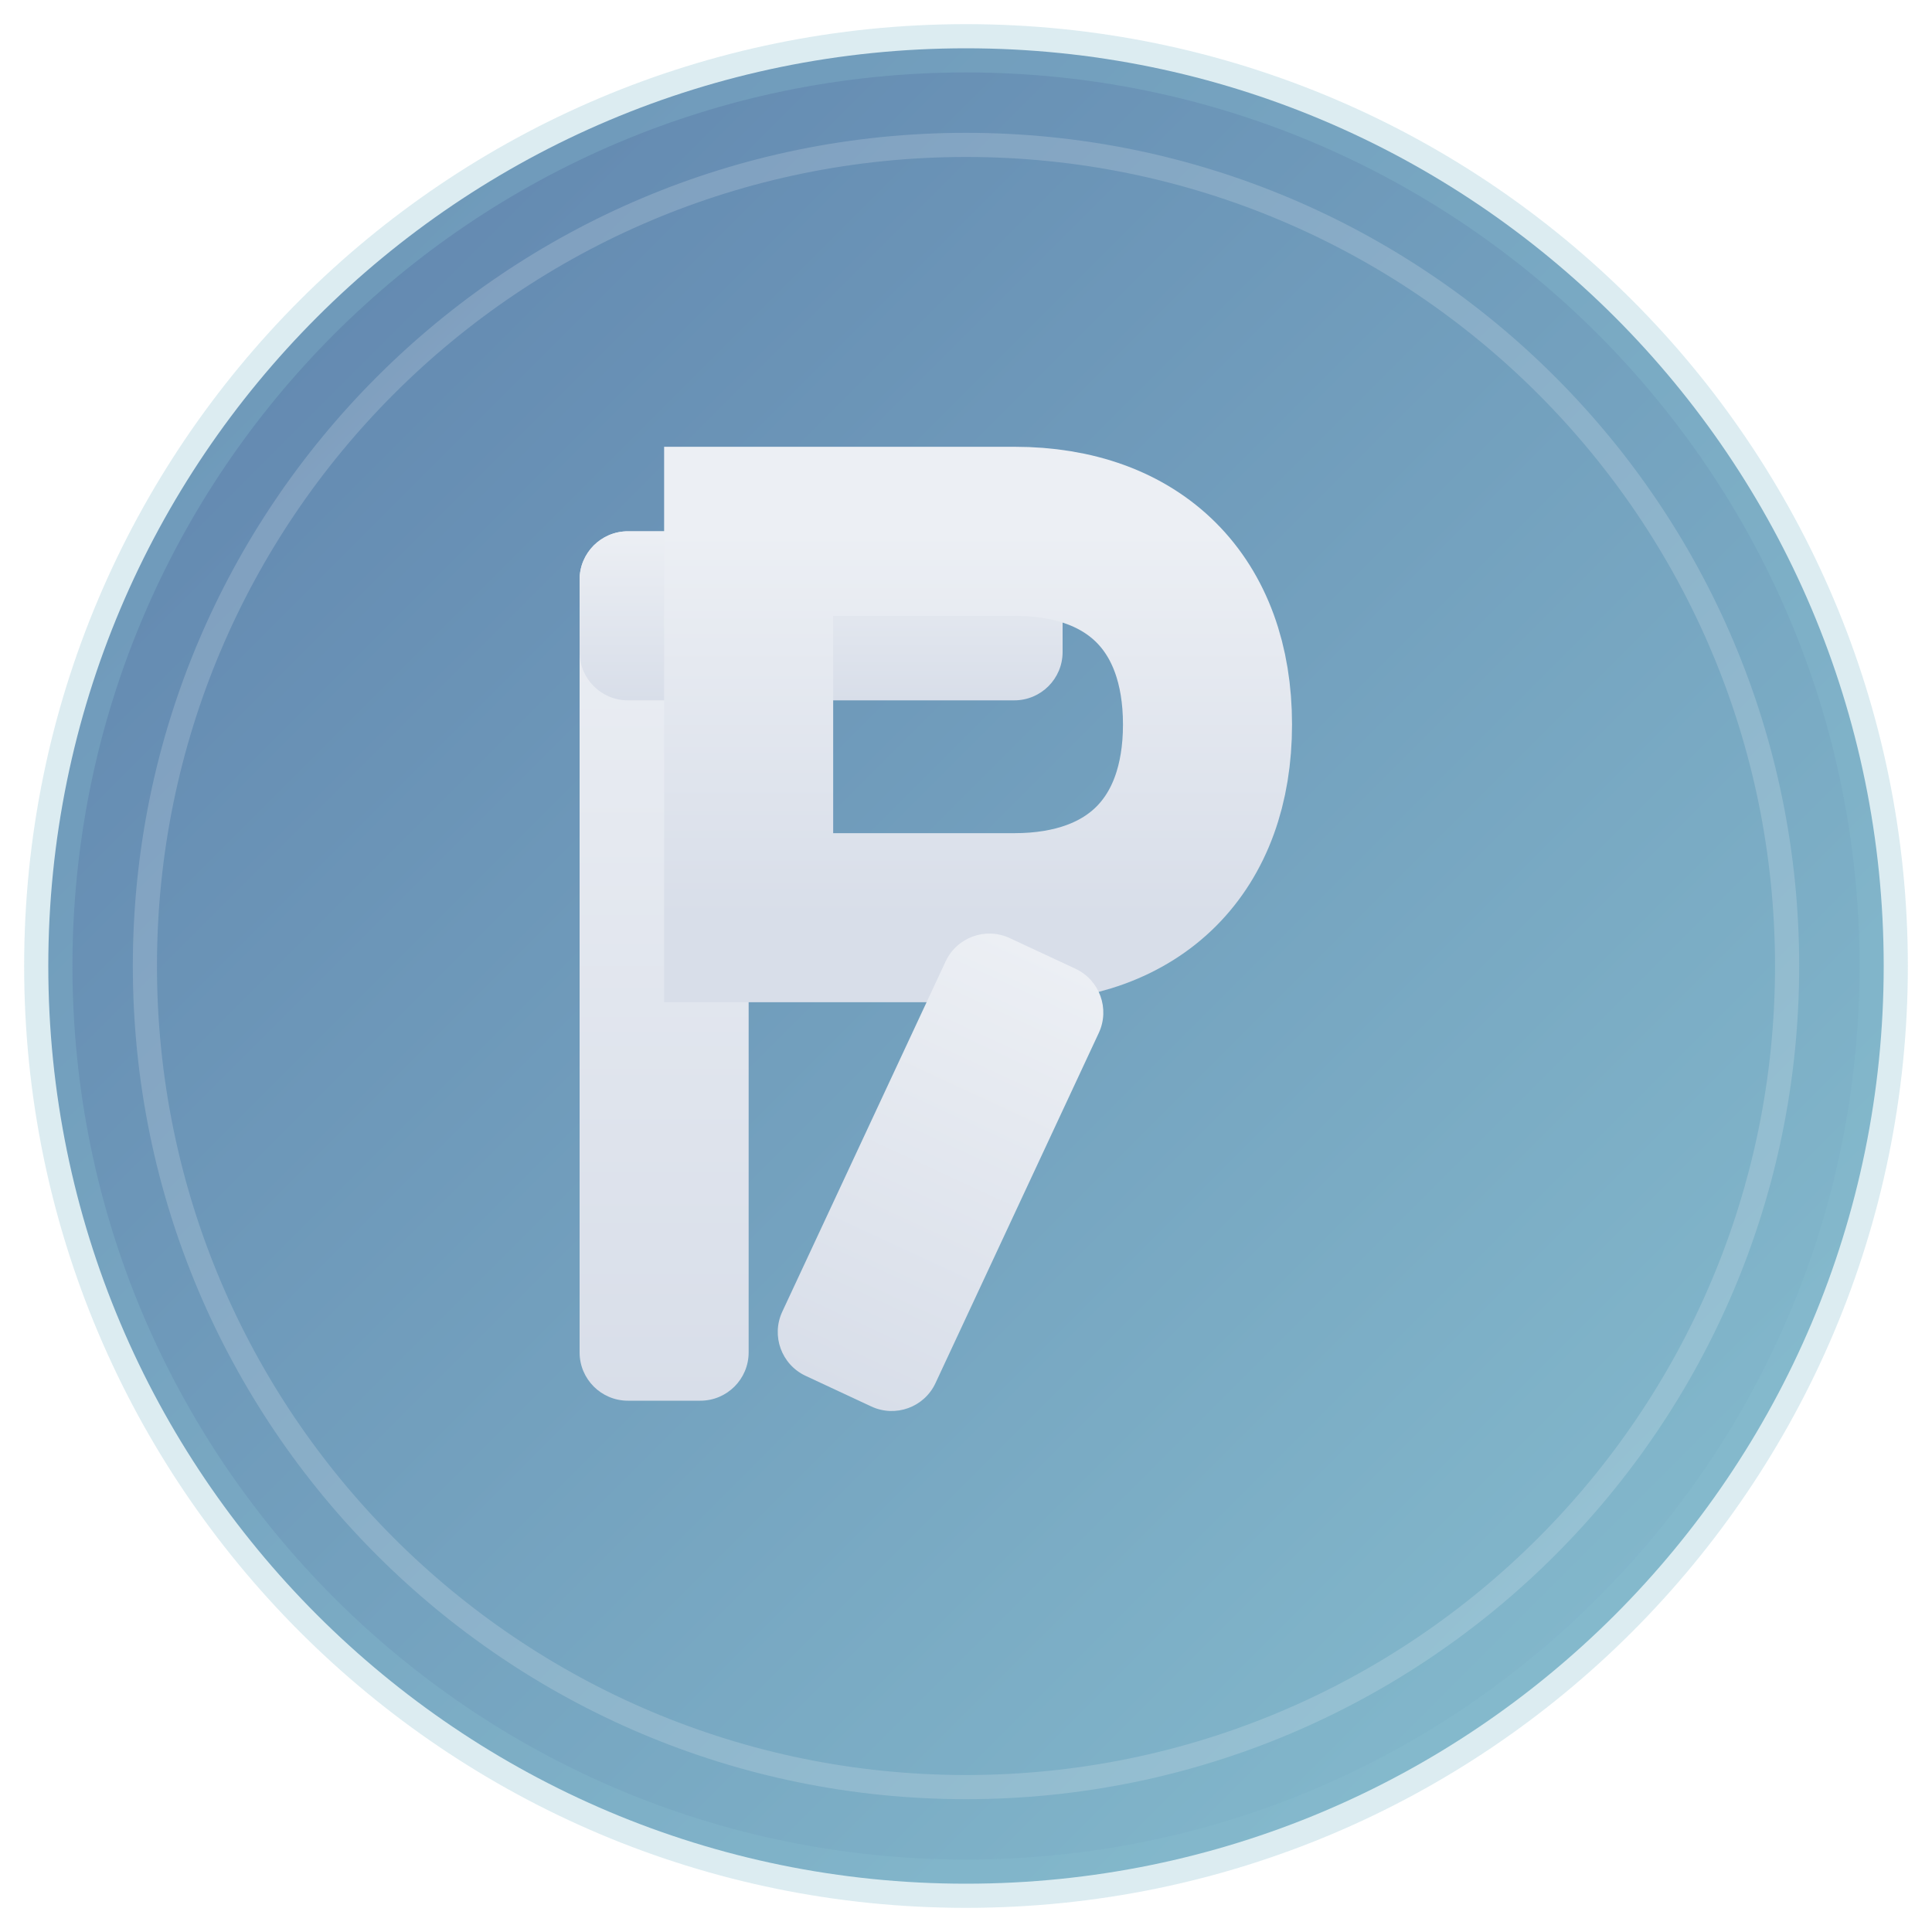
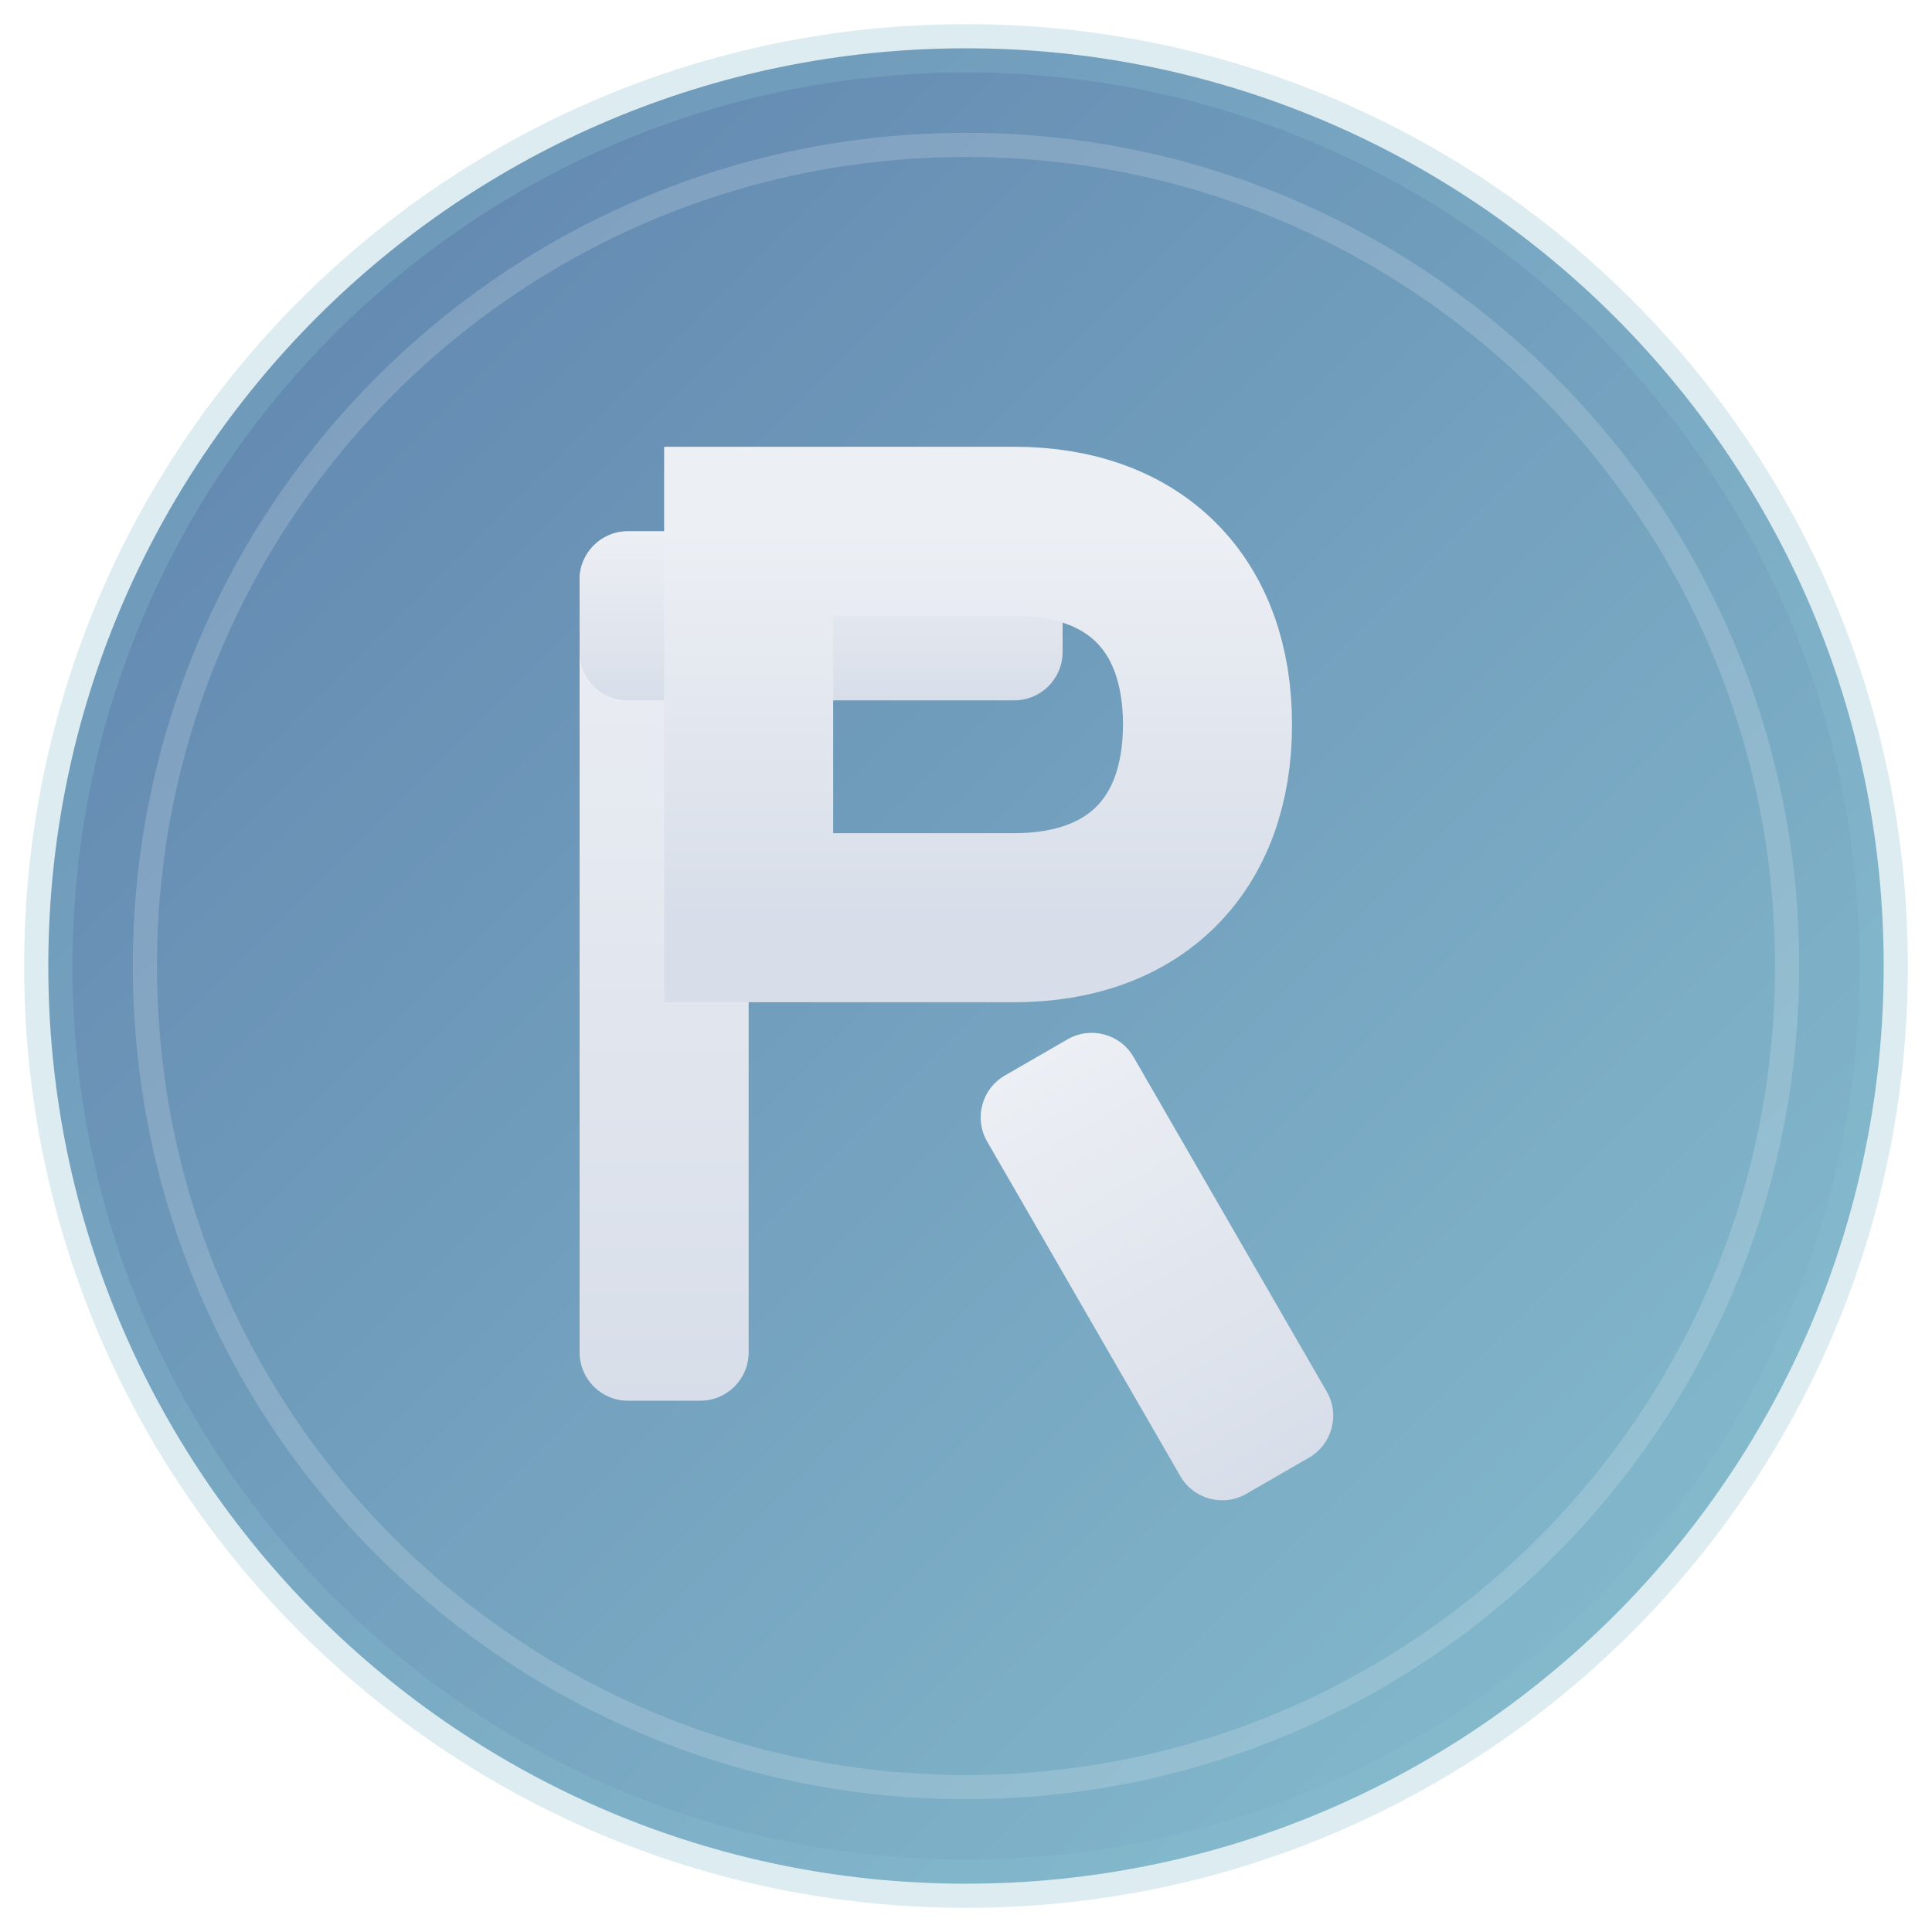
<svg xmlns="http://www.w3.org/2000/svg" width="40" height="40" viewBox="0 0 40 40">
  <defs>
    <linearGradient id="bg" x1="0%" y1="0%" x2="100%" y2="100%">
      <stop offset="0%" style="stop-color:#5E81AC" />
      <stop offset="100%" style="stop-color:#88C0D0" />
    </linearGradient>
    <linearGradient id="letter" x1="0%" y1="0%" x2="0%" y2="100%">
      <stop offset="0%" style="stop-color:#ECEFF4" />
      <stop offset="100%" style="stop-color:#D8DEE9" />
    </linearGradient>
  </defs>
  <circle cx="20" cy="20" r="19" fill="url(#bg)" />
  <circle cx="20" cy="20" r="17" fill="none" stroke="#ECEFF4" stroke-width="0.5" opacity="0.2" />
  <g fill="url(#letter)">
    <rect x="12" y="11" width="3.5" height="18" rx="1" />
    <rect x="12" y="11" width="10" height="3.5" rx="1" />
    <path d="M 15.5 11 L 21 11 C 23.5 11 25 12.5 25 15 C 25 17.5 23.5 19 21 19 L 15.5 19 Z" fill="none" stroke="url(#letter)" stroke-width="3.5" stroke-linecap="round" />
-     <rect x="20" y="19" width="3.5" height="10" rx="1" transform="rotate(25 20 19)" />
+     <rect x="20" y="19" width="3.5" height="10" rx="1" transform="rotate(330 27 21)" />
  </g>
  <circle cx="20" cy="20" r="19" fill="none" stroke="#88C0D0" stroke-width="1" opacity="0.3" />
</svg>
